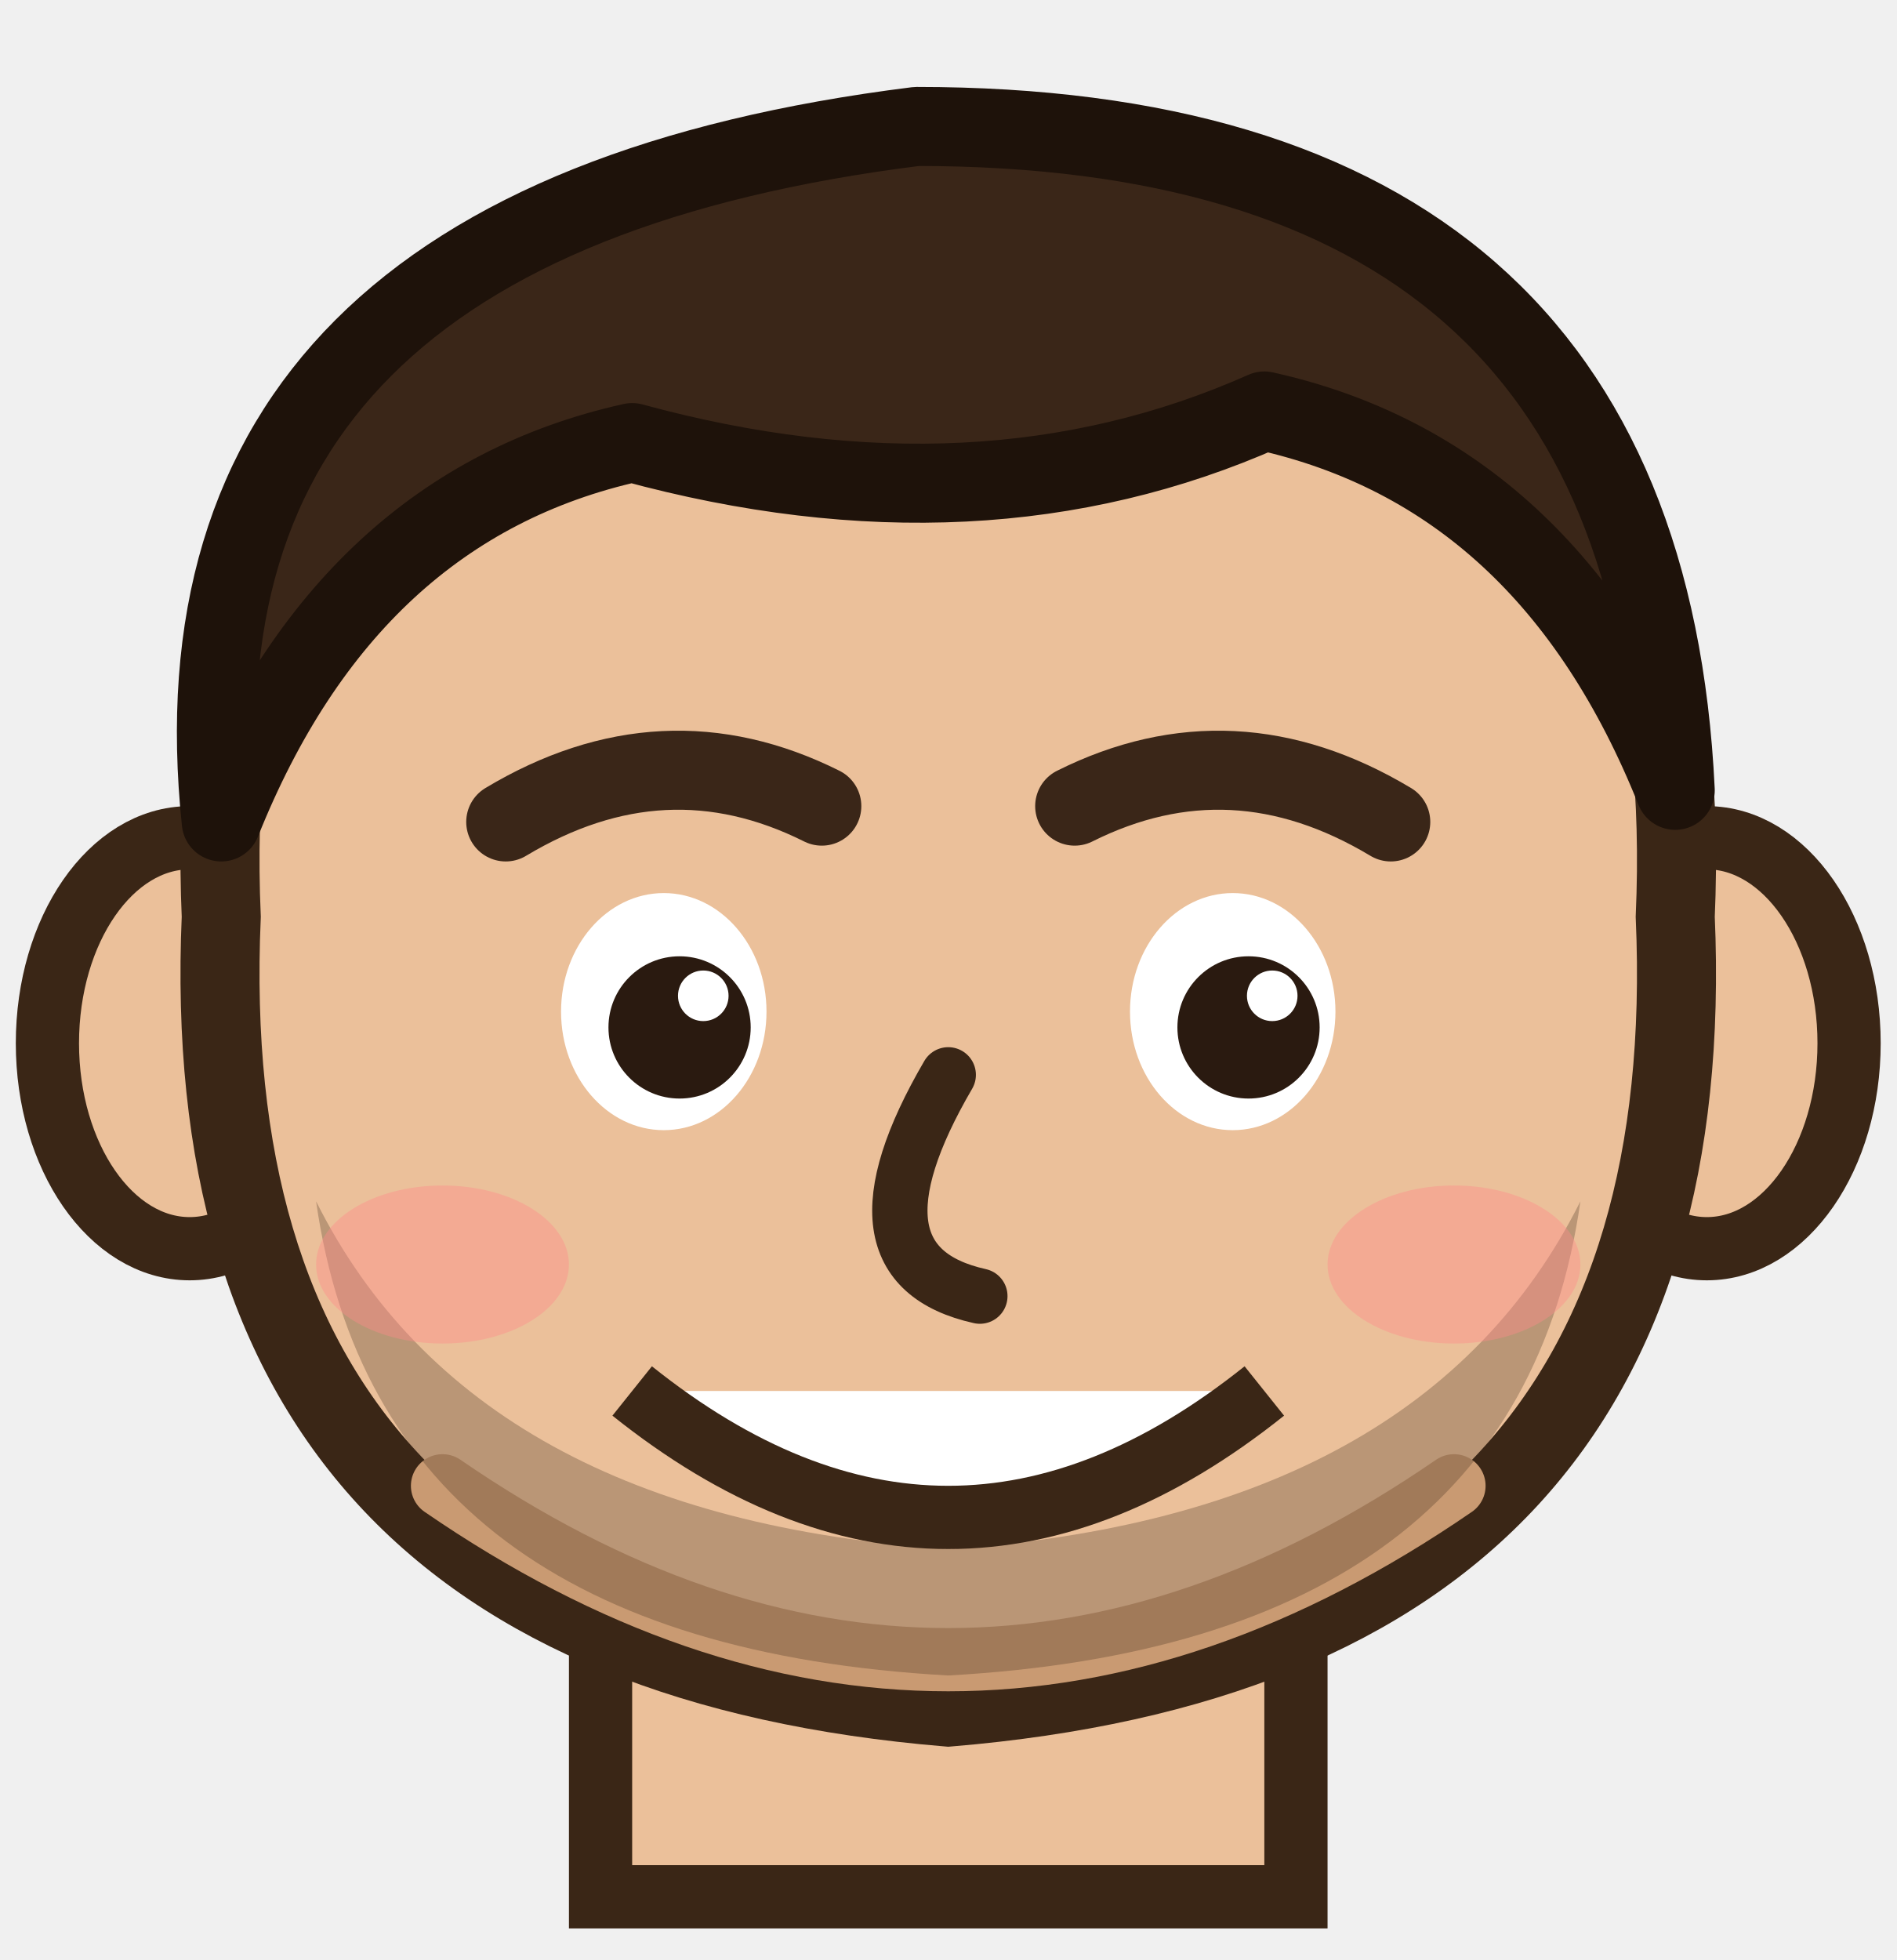
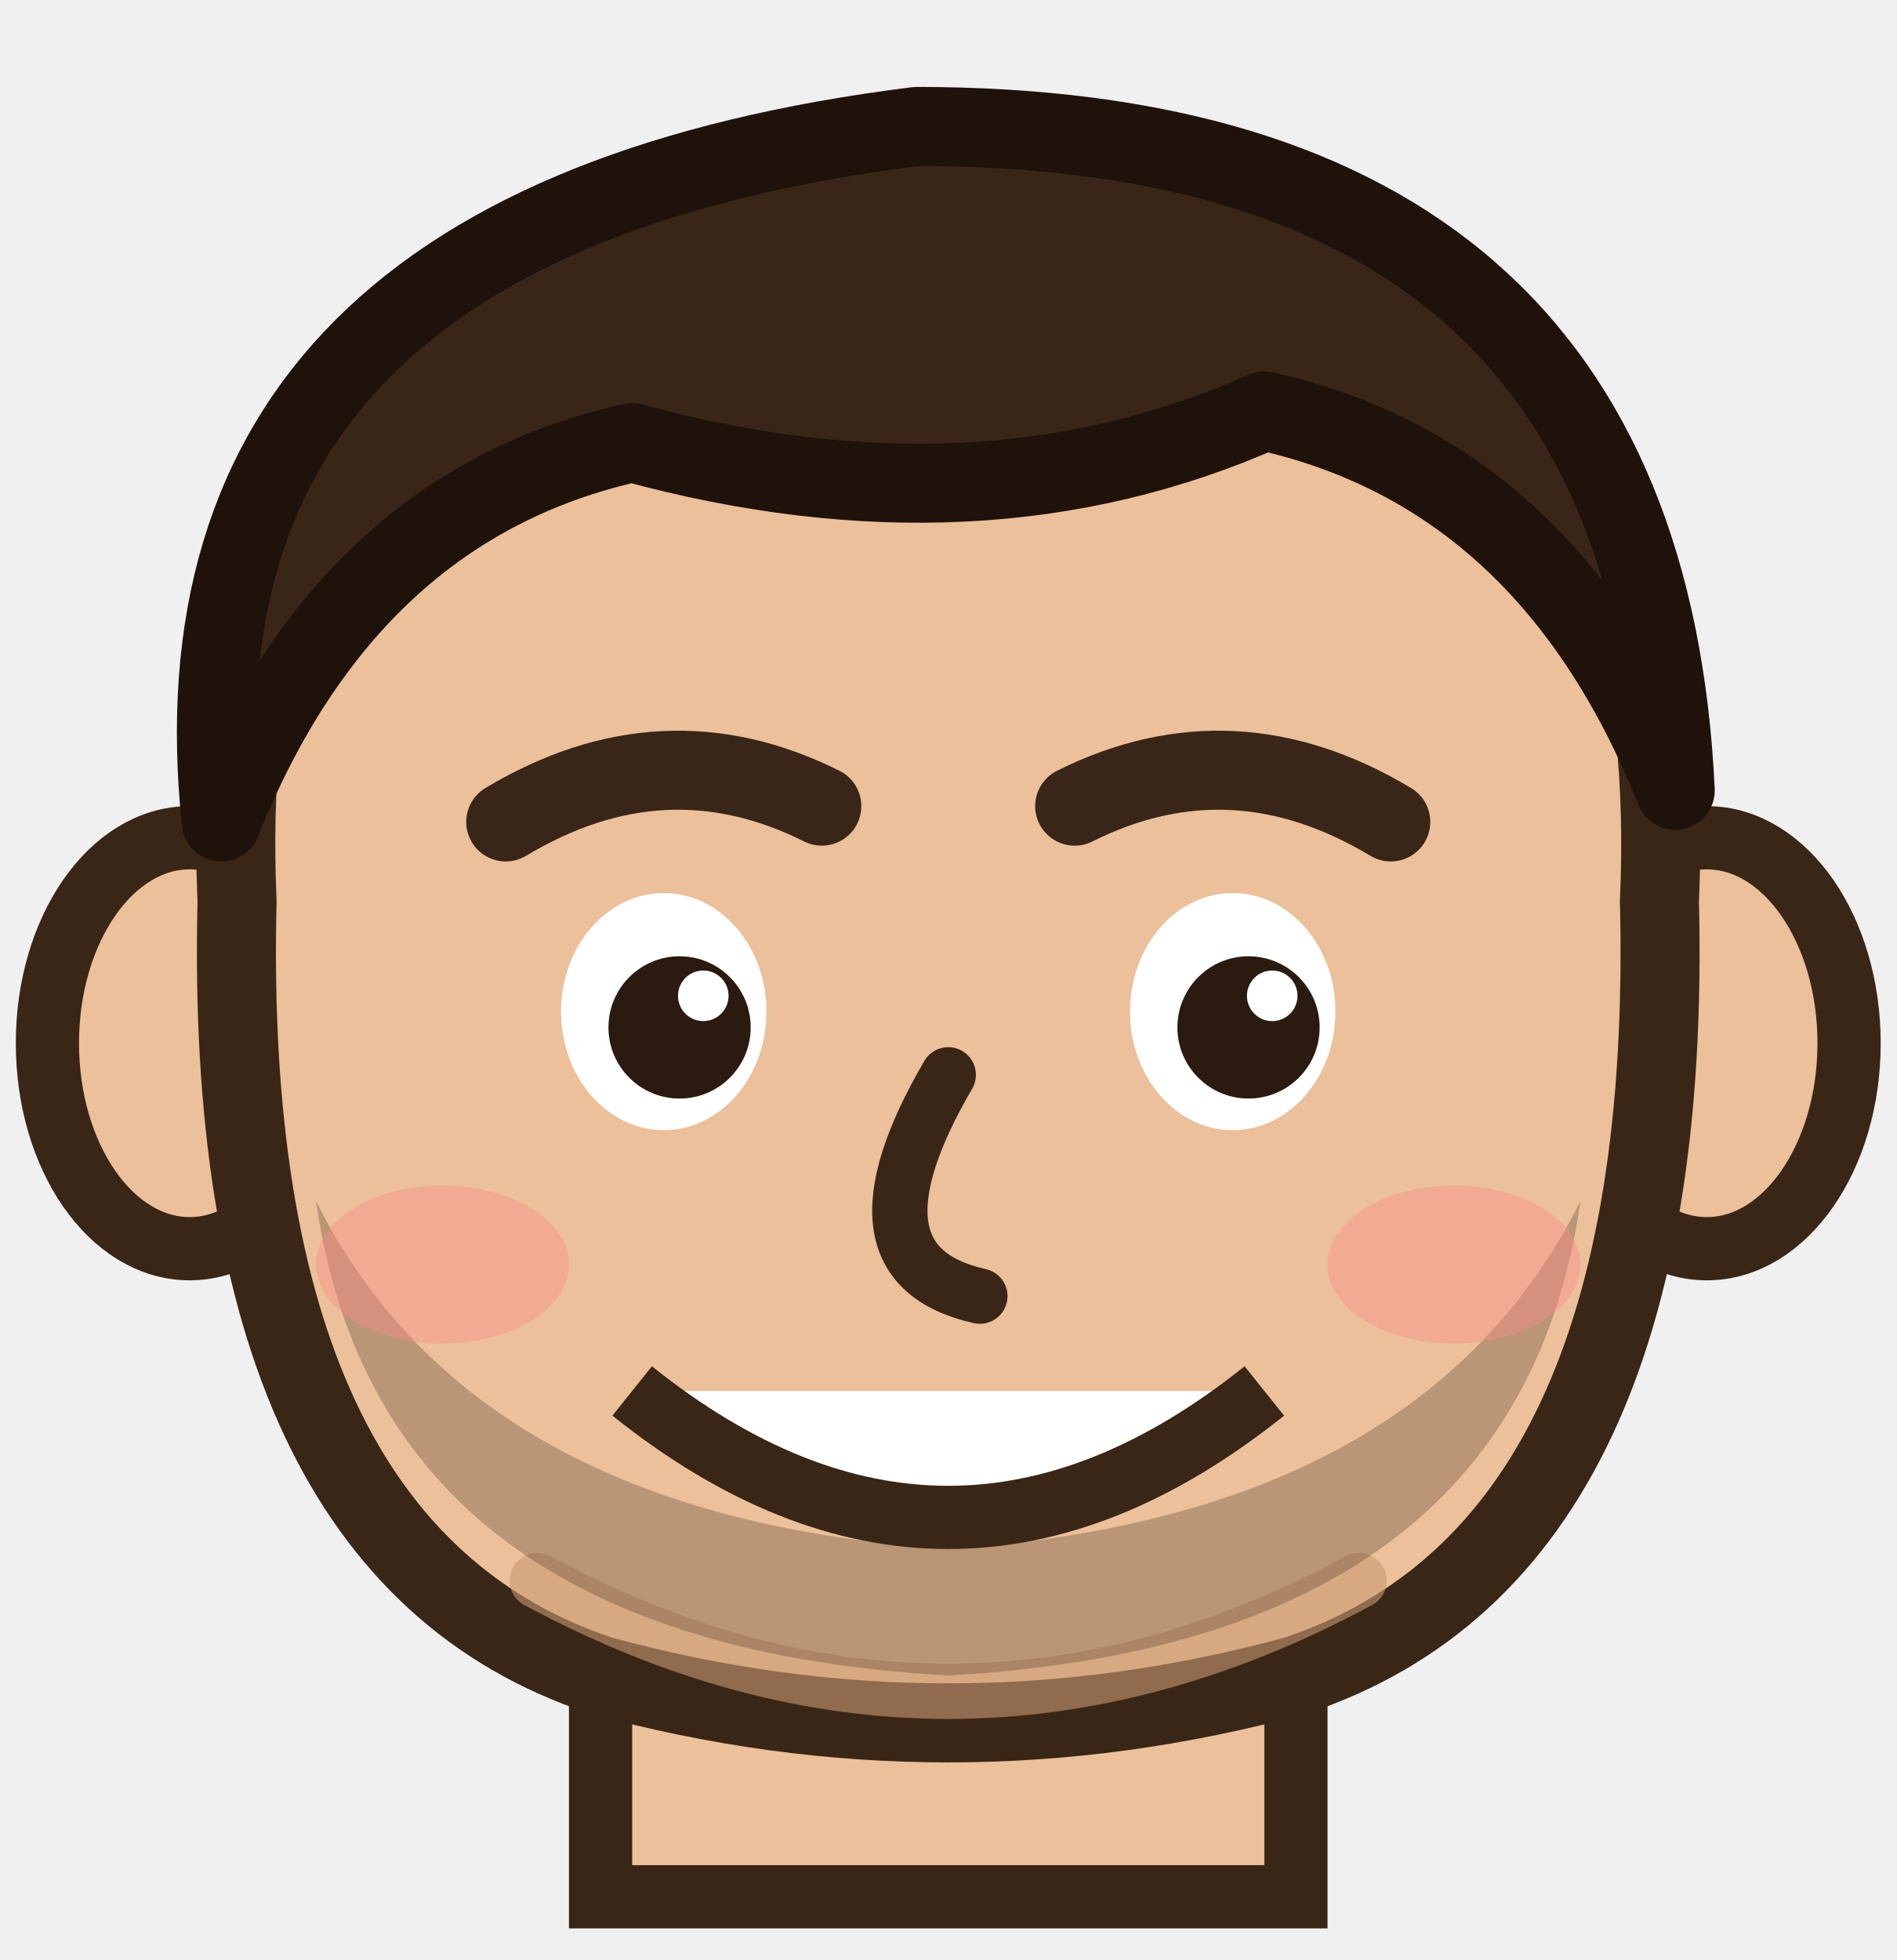
<svg xmlns="http://www.w3.org/2000/svg" width="120" height="124" viewBox="0 0 120 124">
  <ellipse cx="12" cy="66" rx="9" ry="13" fill="#EBC09A" stroke="#3A2616" stroke-width="4" />
  <ellipse cx="108" cy="66" rx="9" ry="13" fill="#EBC09A" stroke="#3A2616" stroke-width="4" />
  <rect x="38" y="96" width="44" height="24" fill="#EBC09A" stroke="#3A2616" stroke-width="4" />
-   <path d="M14 58 Q12 12 60 10 Q108 12 106 58 Q108 104 60 108 Q12 104 14 58 Z" fill="#EBC09A" stroke="#3A2616" stroke-width="5" />
-   <path d="M28 94 Q60 116 92 94" fill="none" stroke="#C99A72" stroke-width="4" stroke-linecap="round" />
+   <path d="M15 57 Q13 12 60 10 Q107 12 105 57 Q106 98 82 106 Q60 112 38 106 Q14 98 15 57 Z" fill="#EBC09A" stroke="#3A2616" stroke-width="5" />
+   <path d="M34 100 Q60 114 86 100" fill="none" stroke="#C99A72" stroke-width="3.5" stroke-linecap="round" opacity="0.6" />
  <path d="M20 76 Q24 104 60 106 Q96 104 100 76 Q90 96 60 98 Q30 96 20 76 Z" fill="#3A2618" opacity="0.28" />
  <path d="M14 52 Q10 14 58 8 Q104 8 106 50 Q98 30 80 26 Q62 34 40 28 Q22 32 14 52 Z" fill="#3A2618" stroke="#1E120A" stroke-width="5" stroke-linejoin="round" />
  <path d="M32 52 Q42 46 52 51 M68 51 Q78 46 88 52" fill="none" stroke="#3A2618" stroke-width="5" stroke-linecap="round" />
  <ellipse cx="42" cy="64" rx="6.5" ry="7.5" fill="#FFFFFF" />
  <ellipse cx="78" cy="64" rx="6.5" ry="7.5" fill="#FFFFFF" />
  <circle cx="43" cy="65" r="4.5" fill="#2A1A10" />
  <circle cx="79" cy="65" r="4.5" fill="#2A1A10" />
  <circle cx="44.5" cy="63" r="1.6" fill="#FFFFFF" />
  <circle cx="80.5" cy="63" r="1.6" fill="#FFFFFF" />
  <path d="M60 68 Q53 80 62 82" fill="none" stroke="#3A2616" stroke-width="3.5" stroke-linecap="round" />
  <ellipse cx="28" cy="80" rx="8" ry="5" fill="#FF8A8A" opacity="0.4" />
  <ellipse cx="92" cy="80" rx="8" ry="5" fill="#FF8A8A" opacity="0.4" />
  <path d="M40 88 Q60 104 80 88" fill="#FFFFFF" stroke="#3A2616" stroke-width="4" stroke-linejoin="round" />
</svg>
